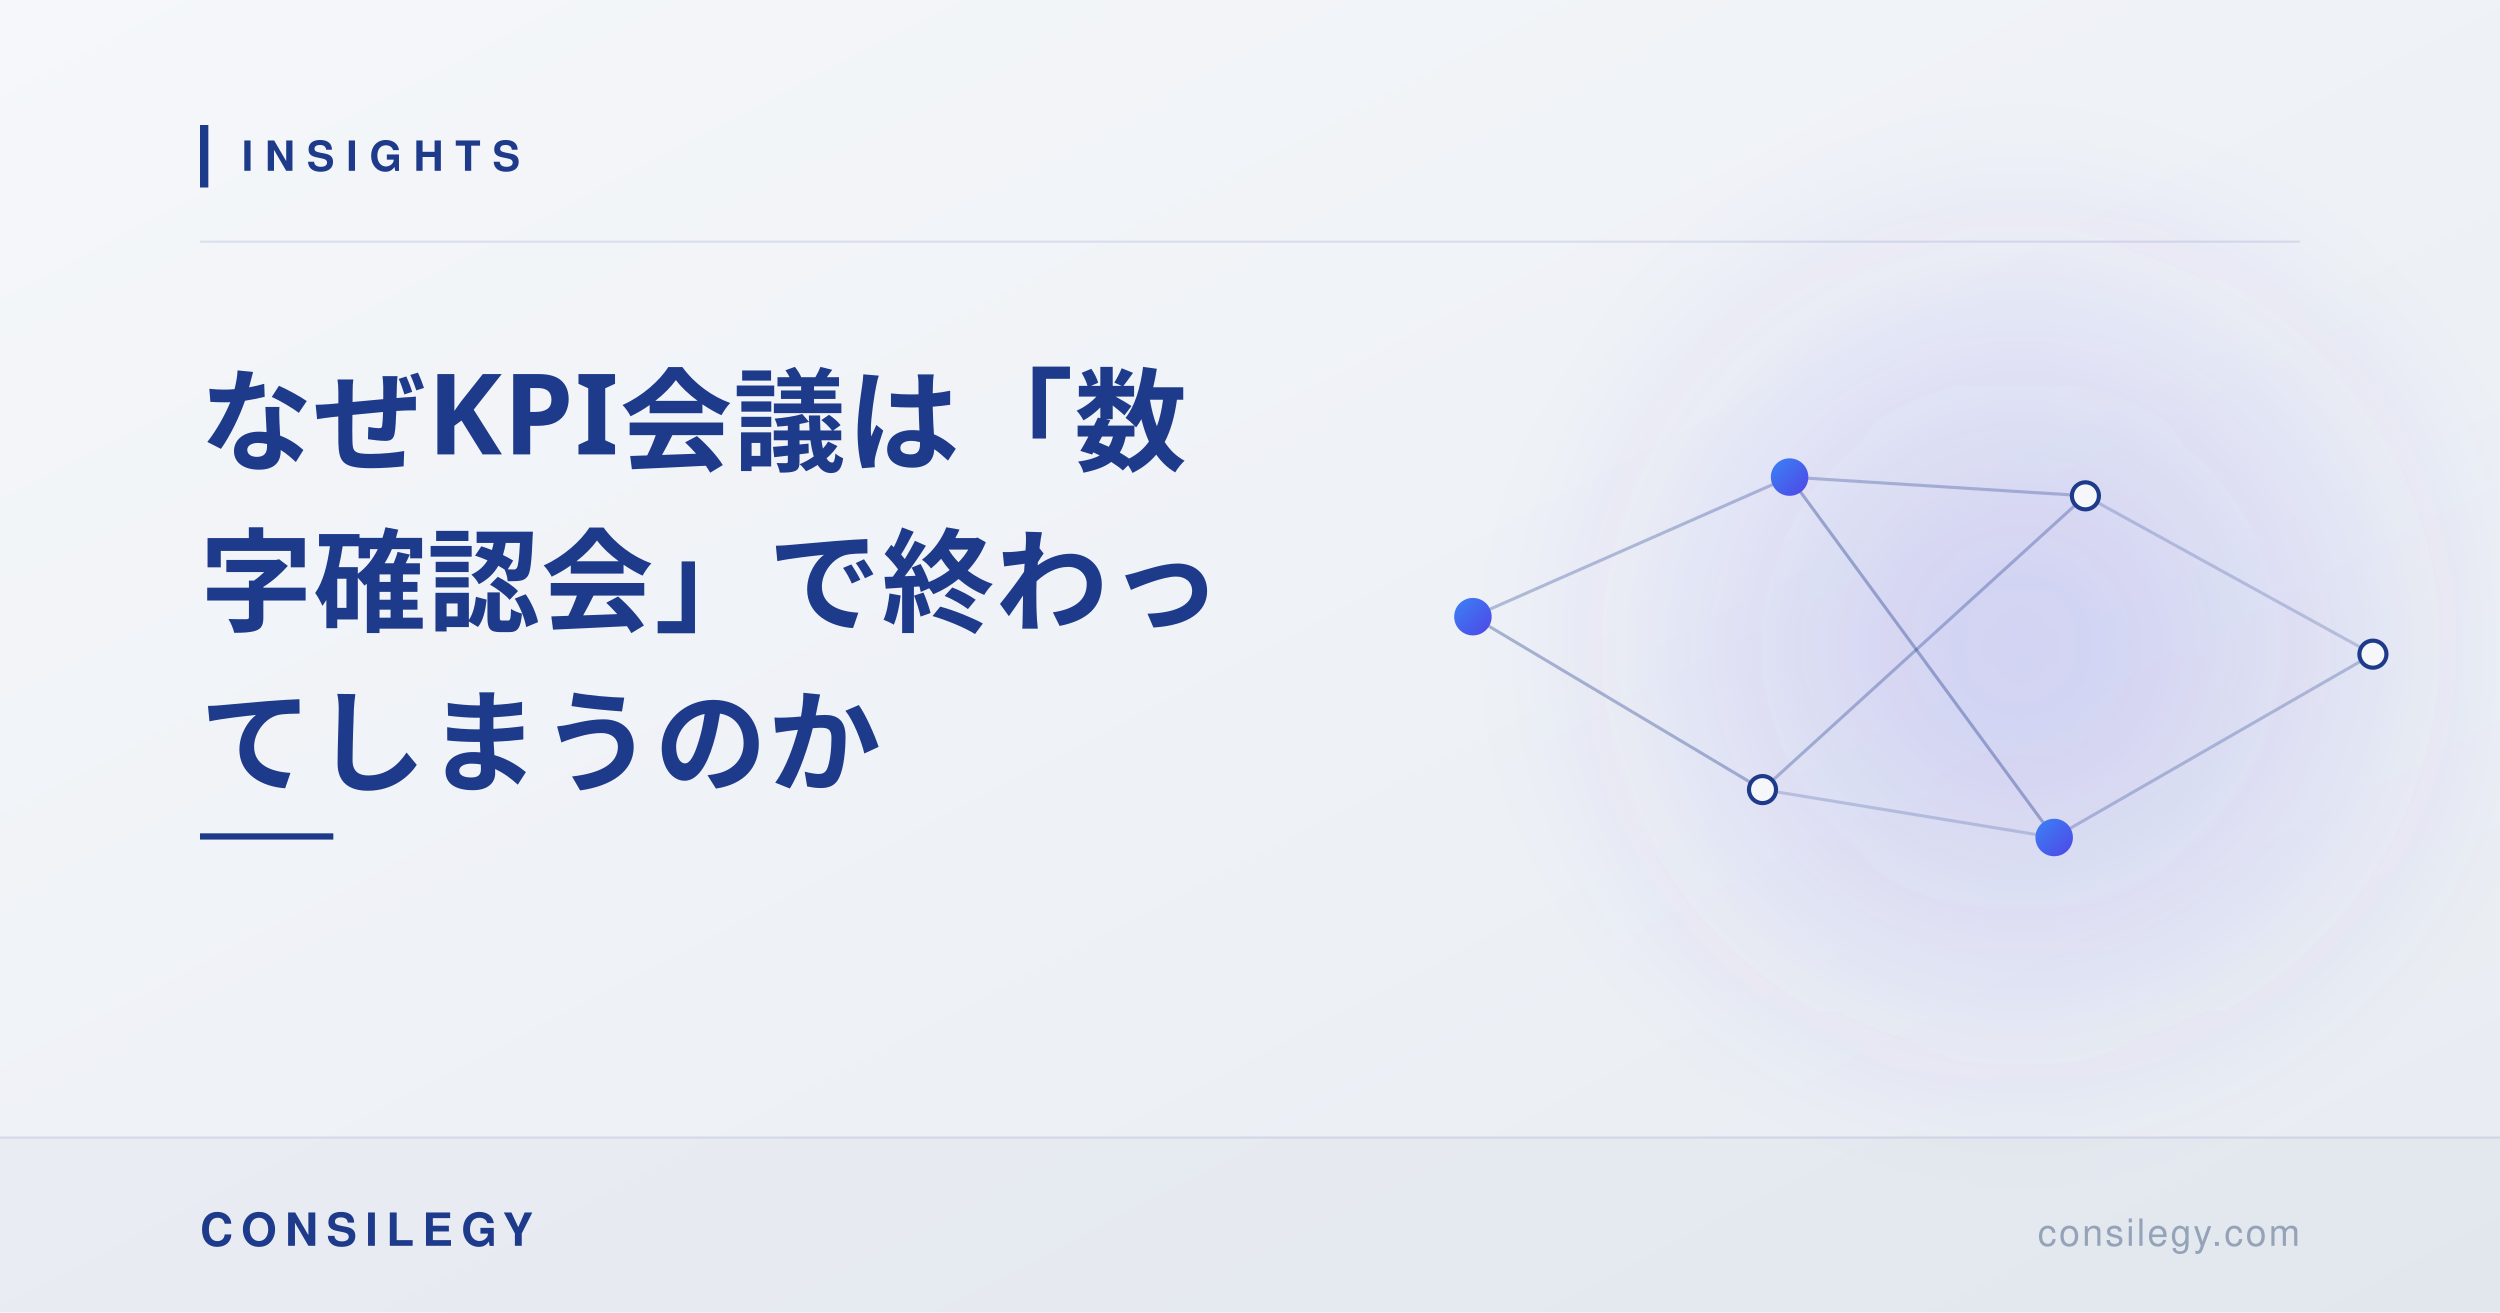
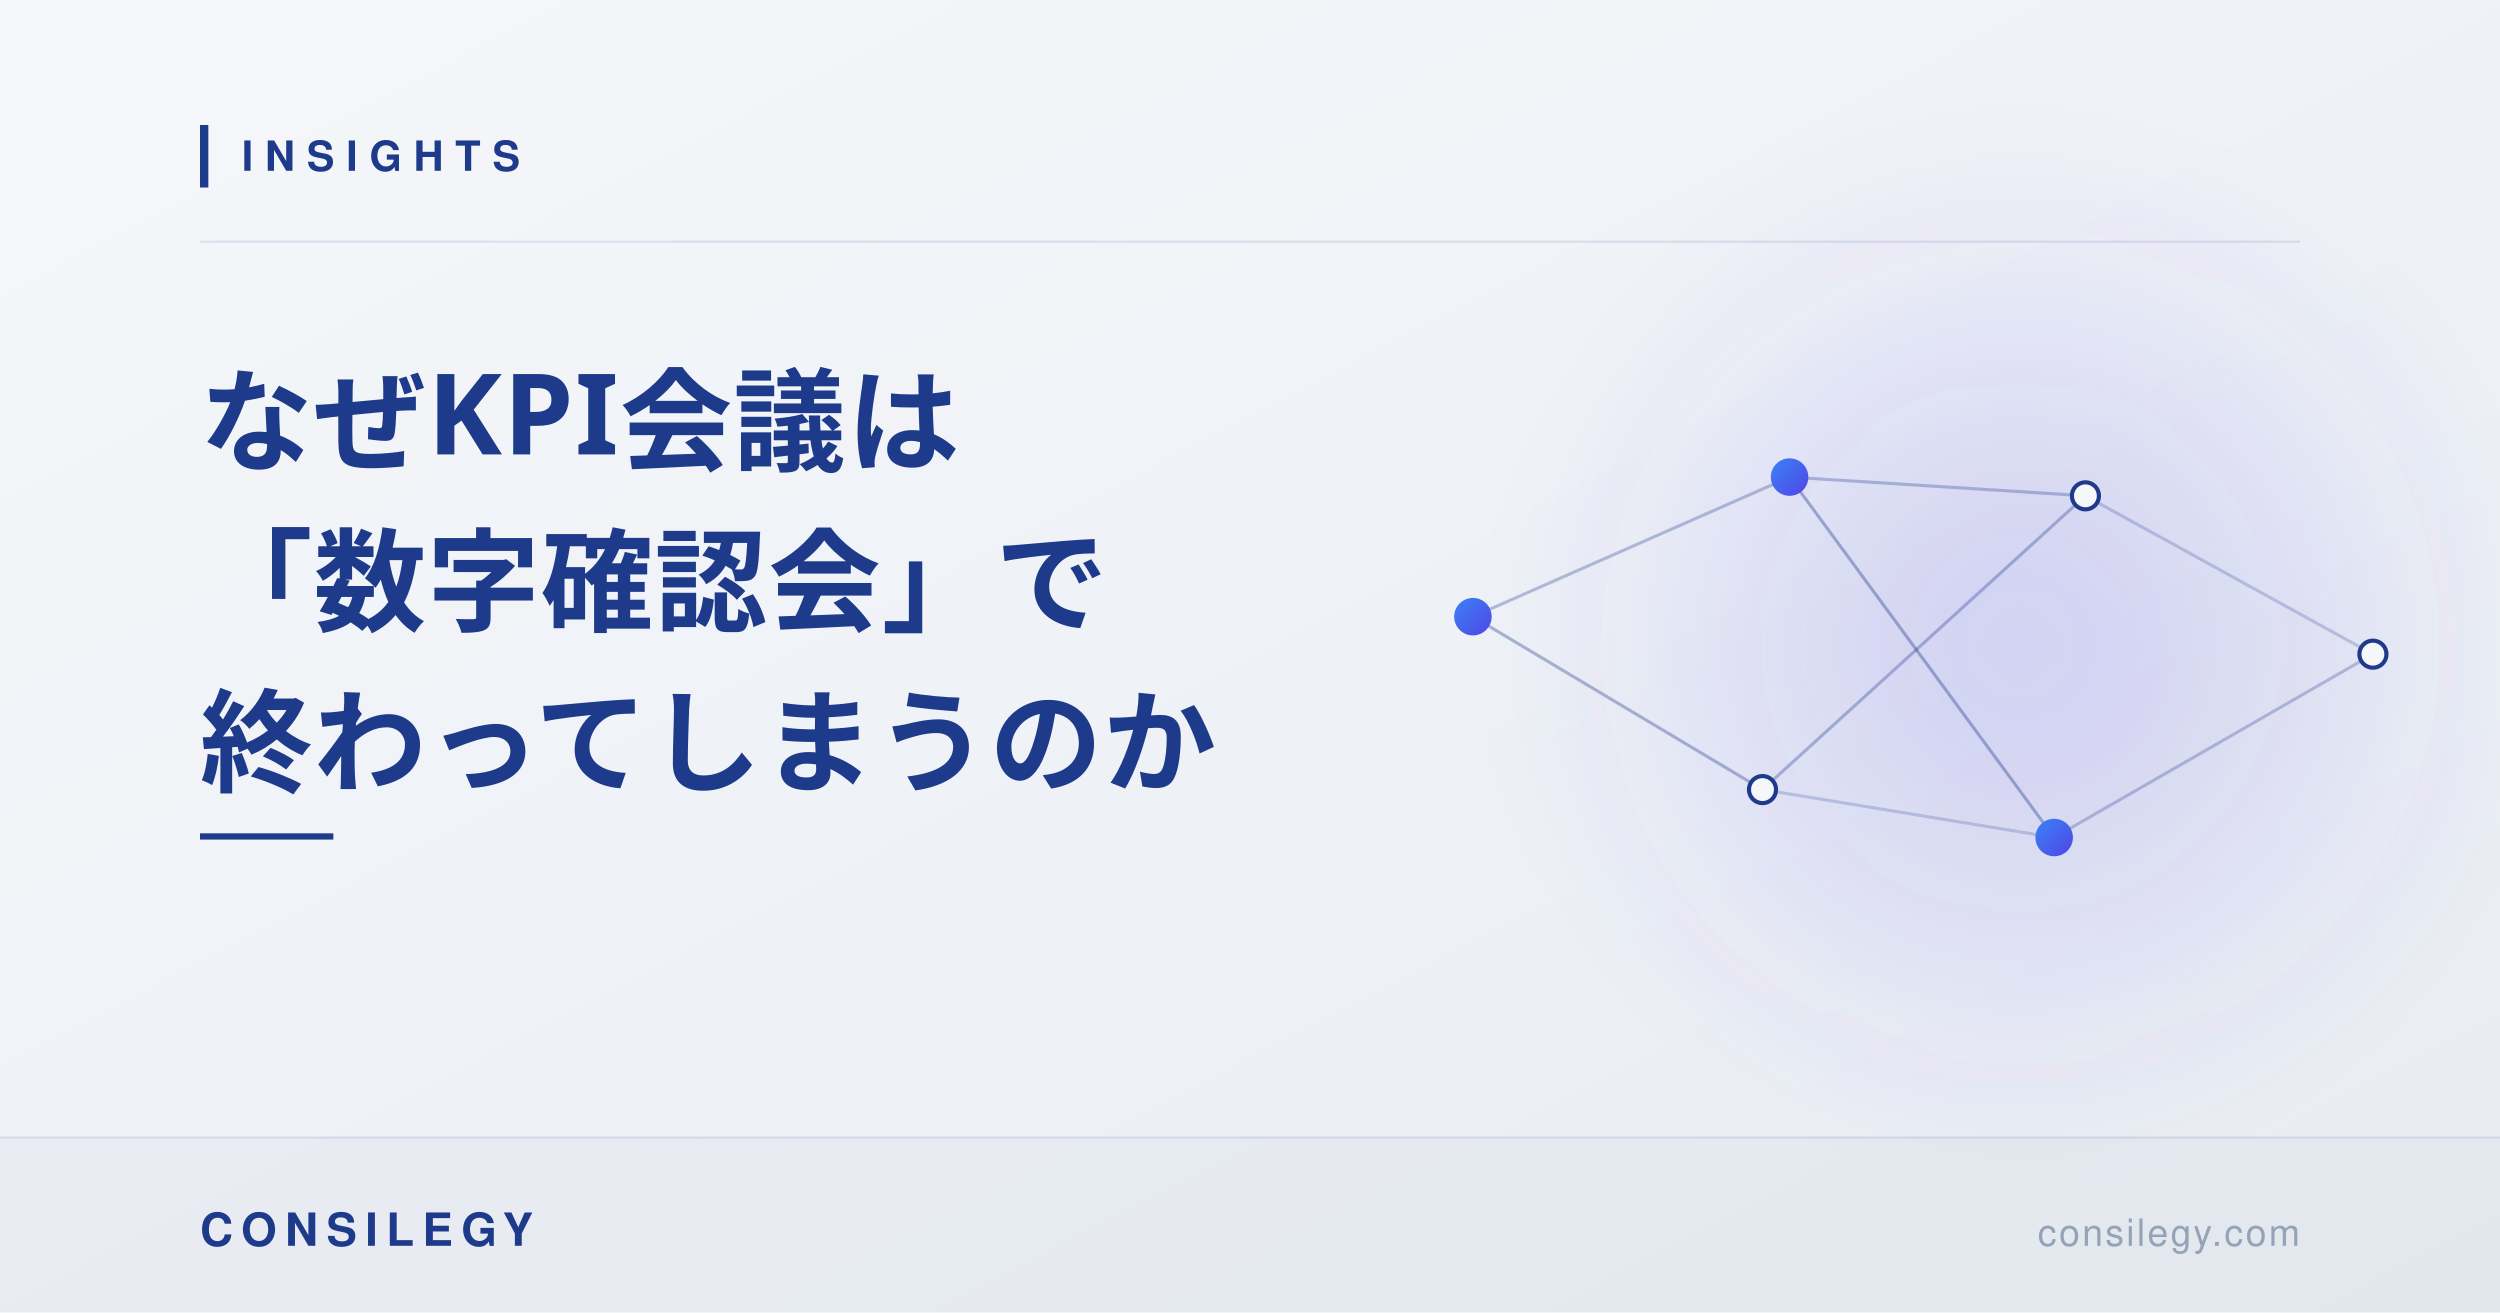
<svg xmlns="http://www.w3.org/2000/svg" viewBox="0 0 1200 630" width="1200" height="630">
  <defs>
    <linearGradient id="bg" x1="0%" y1="0%" x2="100%" y2="100%">
      <stop offset="0%" stop-color="#F5F7FA" />
      <stop offset="100%" stop-color="#E8ECF2" />
    </linearGradient>
    <linearGradient id="bi" x1="0%" y1="0%" x2="100%" y2="100%">
      <stop offset="0%" stop-color="#3B82F6" />
      <stop offset="100%" stop-color="#4F46E5" />
    </linearGradient>
    <radialGradient id="glow" cx="50%" cy="50%" r="50%">
      <stop offset="0%" stop-color="#4F46E5" stop-opacity="0.20" />
      <stop offset="100%" stop-color="#4F46E5" stop-opacity="0" />
    </radialGradient>
    <filter id="soft" x="-60%" y="-60%" width="220%" height="220%">
      <feGaussianBlur stdDeviation="26" />
    </filter>
  </defs>
  <rect width="1200" height="630" fill="url(#bg)" />
  <circle cx="970" cy="310" r="240" fill="url(#glow)" filter="url(#soft)" />
  <line x1="707" y1="296" x2="859" y2="229" stroke="#1E3A8A" stroke-opacity="0.30" stroke-width="1.5" />
  <line x1="707" y1="296" x2="846" y2="379" stroke="#1E3A8A" stroke-opacity="0.34" stroke-width="1.5" />
  <line x1="859" y1="229" x2="1001" y2="238" stroke="#1E3A8A" stroke-opacity="0.30" stroke-width="1.5" />
  <line x1="859" y1="229" x2="986" y2="402" stroke="#1E3A8A" stroke-opacity="0.37" stroke-width="1.5" />
  <line x1="846" y1="379" x2="1001" y2="238" stroke="#1E3A8A" stroke-opacity="0.32" stroke-width="1.5" />
  <line x1="846" y1="379" x2="986" y2="402" stroke="#1E3A8A" stroke-opacity="0.21" stroke-width="1.5" />
  <line x1="1001" y1="238" x2="1139" y2="314" stroke="#1E3A8A" stroke-opacity="0.22" stroke-width="1.5" />
  <line x1="986" y1="402" x2="1139" y2="314" stroke="#1E3A8A" stroke-opacity="0.27" stroke-width="1.5" />
  <circle cx="707" cy="296" r="9" fill="url(#bi)" />
  <circle cx="859" cy="229" r="9" fill="url(#bi)" />
  <circle cx="846" cy="379" r="6.5" fill="#F5F7FA" stroke="#1E3A8A" stroke-width="2" />
  <circle cx="1001" cy="238" r="6.5" fill="#F5F7FA" stroke="#1E3A8A" stroke-width="2" />
  <circle cx="986" cy="402" r="9" fill="url(#bi)" />
  <circle cx="1139" cy="314" r="6.5" fill="#F5F7FA" stroke="#1E3A8A" stroke-width="2" />
  <rect x="96" y="60" width="4" height="30" fill="#1E3A8A" />
  <text x="116" y="82" font-family="'Helvetica Neue',Helvetica,Arial,sans-serif" font-size="20" font-weight="600" fill="#1E3A8A" letter-spacing="0.28em">INSIGHTS</text>
  <line x1="96" y1="116" x2="1104" y2="116" stroke="#1E3A8A" stroke-opacity="0.12" stroke-width="1" />
-   <text x="96" y="222" font-family="'Hiragino Sans','Hiragino Kaku Gothic ProN',system-ui,sans-serif" font-size="54" font-weight="600" fill="#1E3A8A" letter-spacing="0.01em">なぜKPI会議は「数</text>
-   <text x="96" y="299" font-family="'Hiragino Sans','Hiragino Kaku Gothic ProN',system-ui,sans-serif" font-size="54" font-weight="600" fill="#1E3A8A" letter-spacing="0.01em">字確認会」で終わっ</text>
-   <text x="96" y="376" font-family="'Hiragino Sans','Hiragino Kaku Gothic ProN',system-ui,sans-serif" font-size="54" font-weight="600" fill="#1E3A8A" letter-spacing="0.01em">てしまうのか</text>
+   <text x="96" y="222" font-family="'Hiragino Sans','Hiragino Kaku Gothic ProN',system-ui,sans-serif" font-size="54" font-weight="600" fill="#1E3A8A" letter-spacing="0.01em">なぜKPI会議は</text>
+   <text x="96" y="299" font-family="'Hiragino Sans','Hiragino Kaku Gothic ProN',system-ui,sans-serif" font-size="54" font-weight="600" fill="#1E3A8A" letter-spacing="0.01em">「数字確認会」で</text>
+   <text x="96" y="376" font-family="'Hiragino Sans','Hiragino Kaku Gothic ProN',system-ui,sans-serif" font-size="54" font-weight="600" fill="#1E3A8A" letter-spacing="0.01em">終わってしまうのか</text>
  <rect x="96" y="400" width="64" height="3" fill="#1E3A8A" />
  <rect x="0" y="546" width="1200" height="84" fill="#1E3A8A" fill-opacity="0.035" />
  <line x1="0" y1="546" x2="1200" y2="546" stroke="#1E3A8A" stroke-opacity="0.12" stroke-width="1" />
  <text x="96" y="598" font-family="'Helvetica Neue',Helvetica,Arial,sans-serif" font-size="22" font-weight="600" fill="#1E3A8A" letter-spacing="0.18em">CONSILEGY</text>
  <text x="1104" y="598" text-anchor="end" font-family="'Helvetica Neue',Helvetica,Arial,sans-serif" font-size="18" font-weight="400" fill="#94A3B8" letter-spacing="0.06em">consilegy.com</text>
</svg>
